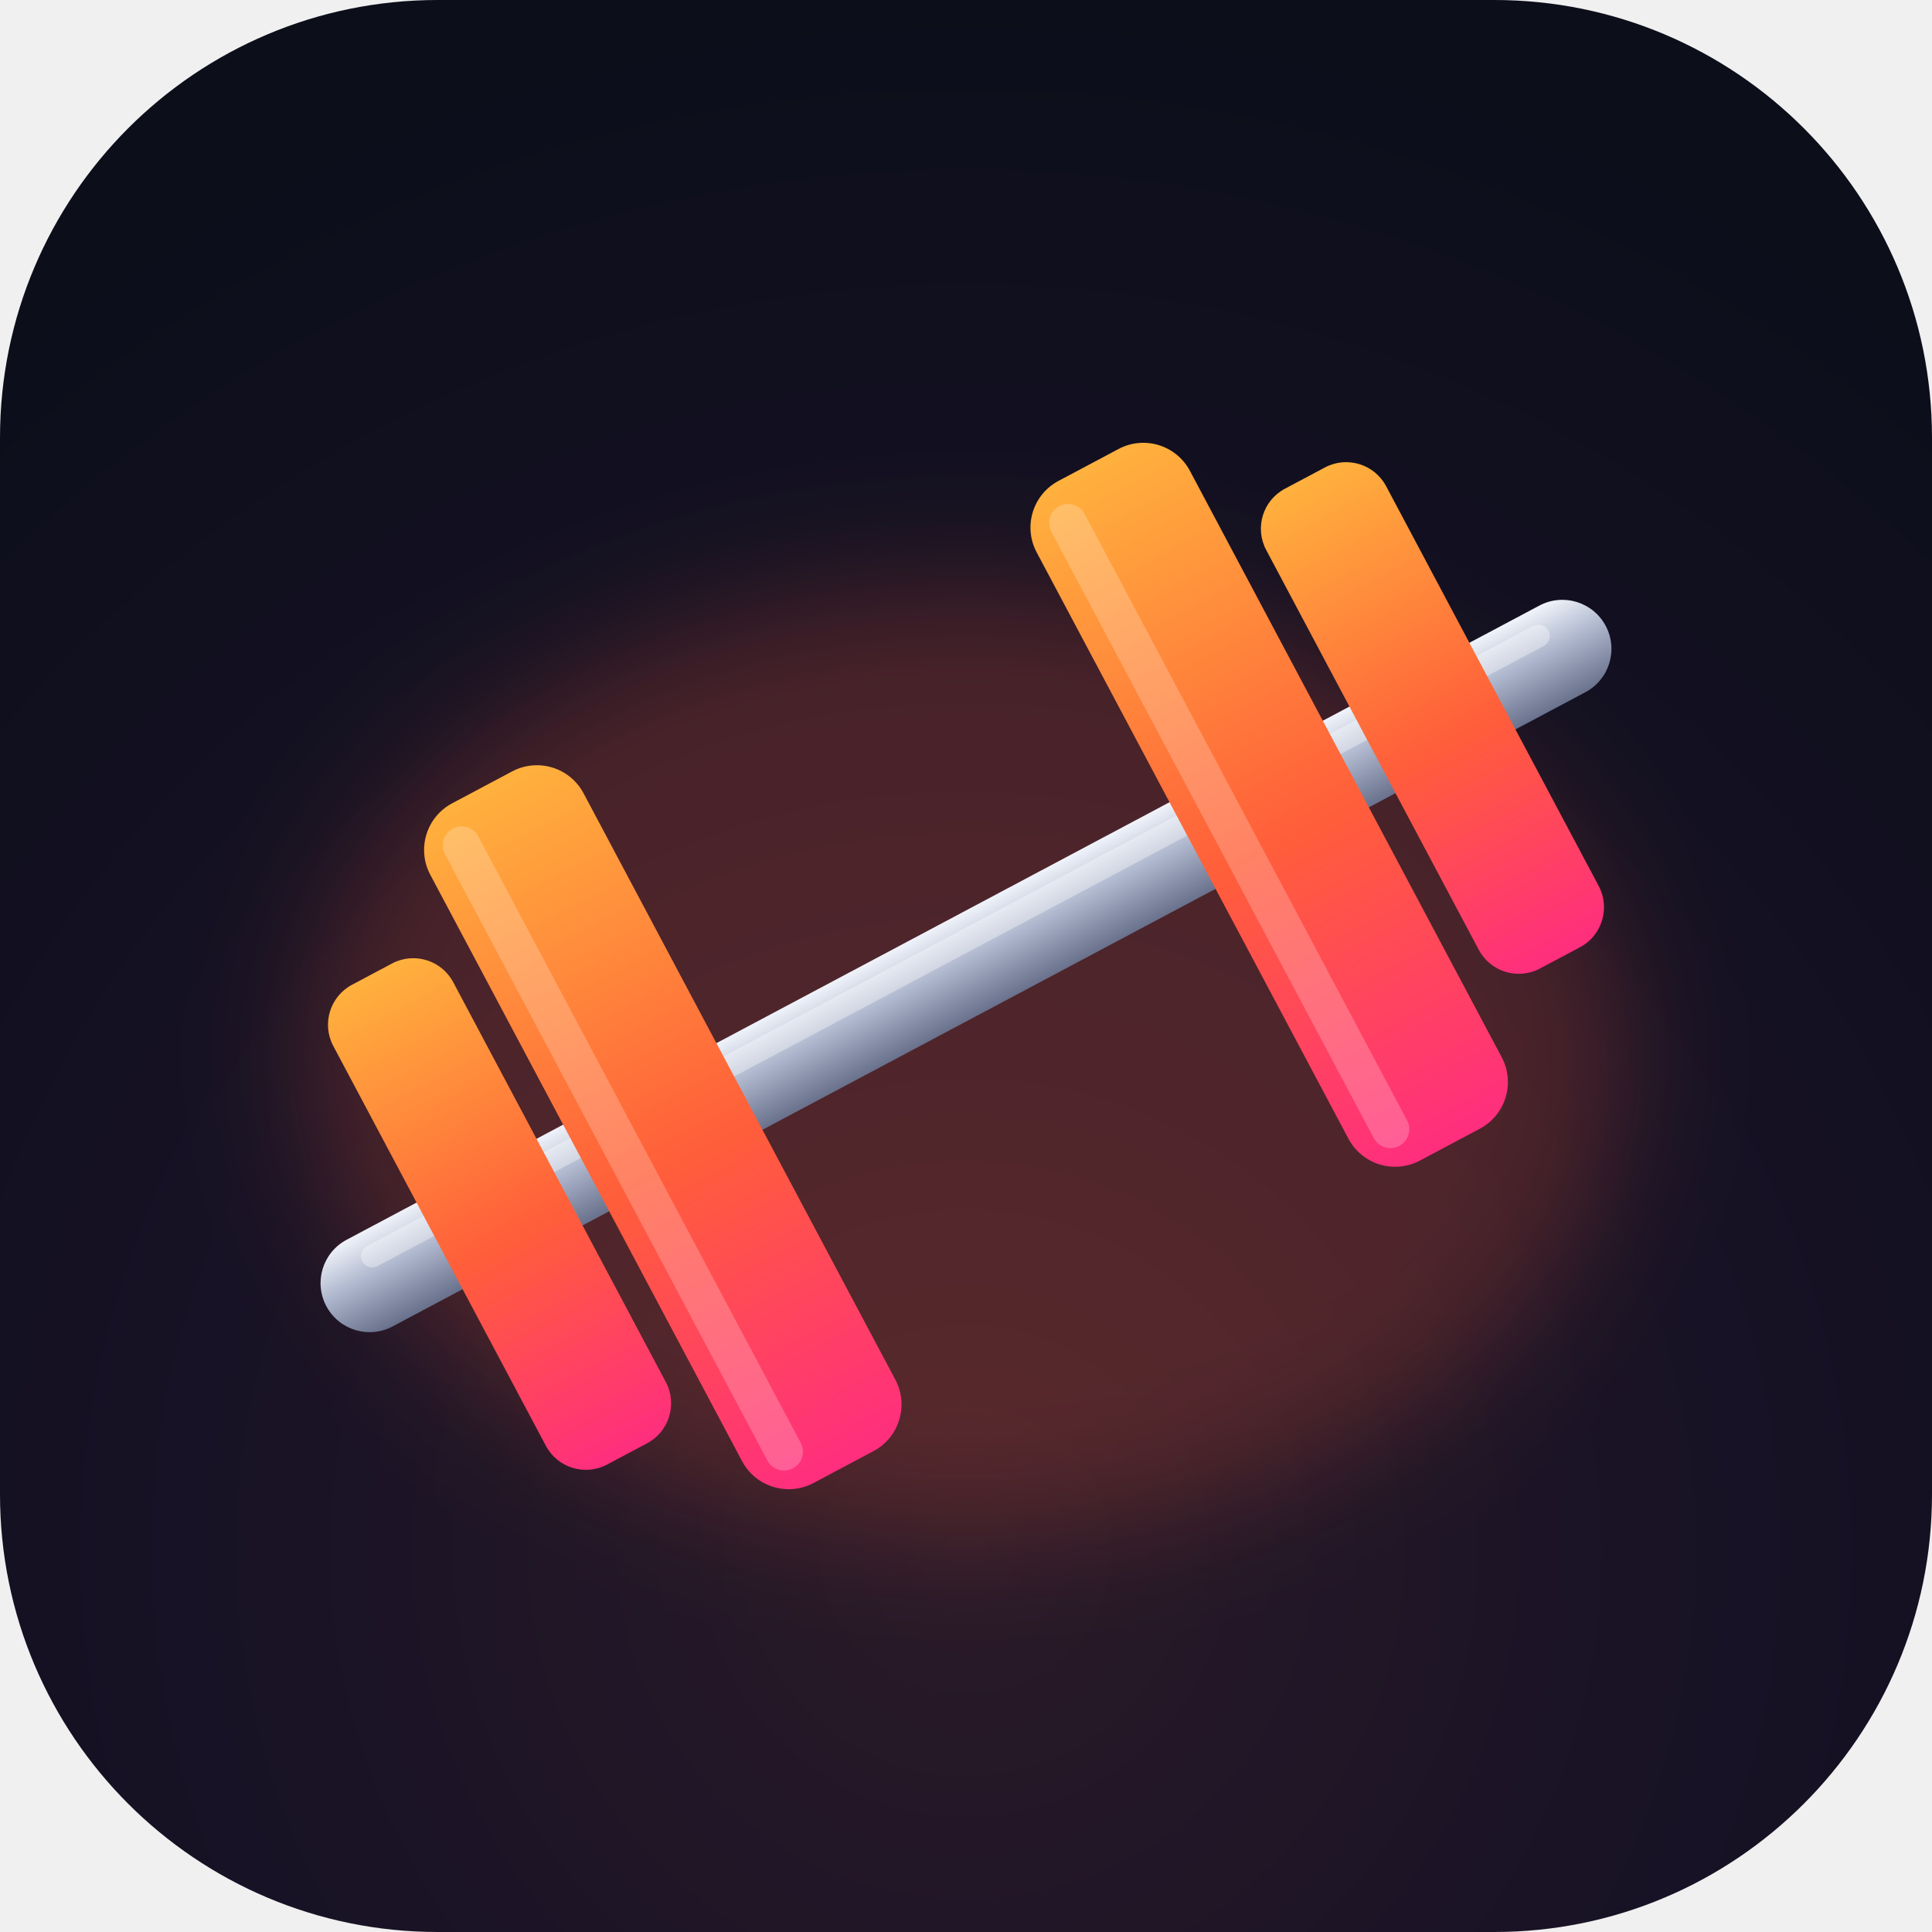
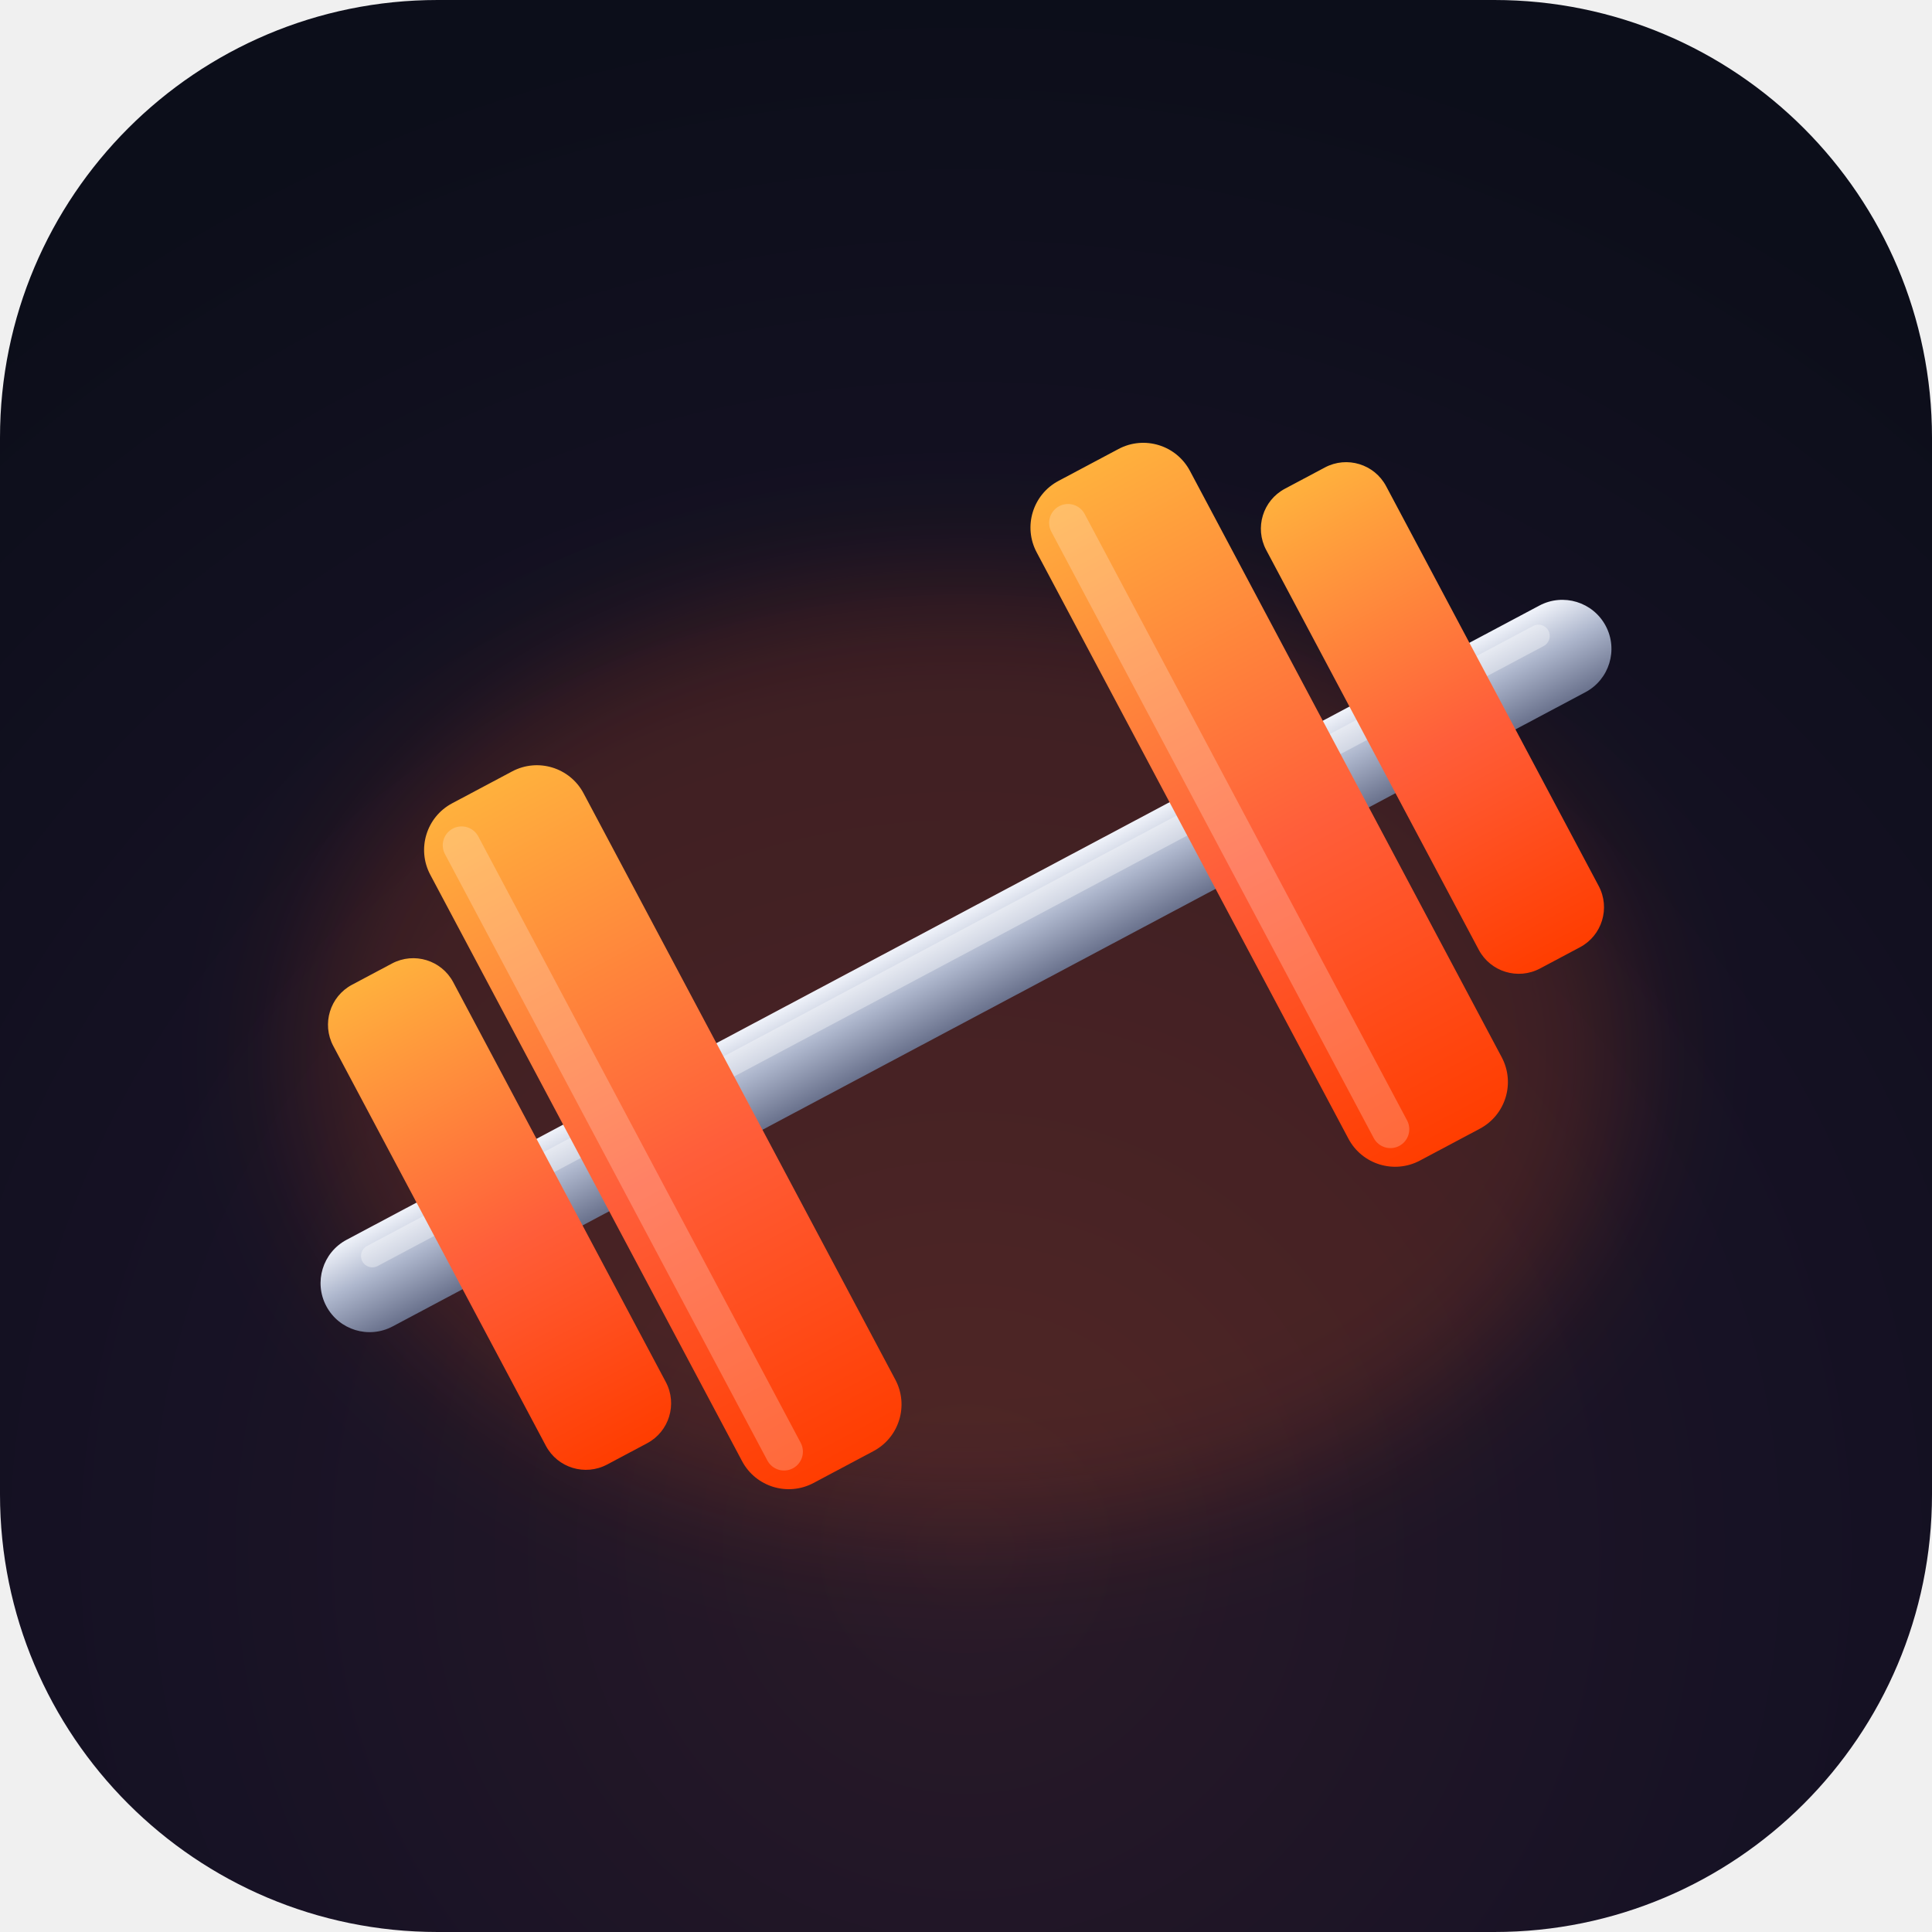
<svg xmlns="http://www.w3.org/2000/svg" viewBox="0 0 512 512">
  <defs>
    <radialGradient id="bgGlow" cx="50%" cy="80%" r="80%">
      <stop offset="0%" stop-color="#2a1a28" />
      <stop offset="50%" stop-color="#171225" />
      <stop offset="100%" stop-color="#0c0e1a" />
    </radialGradient>
    <linearGradient id="ember" x1="0" y1="0" x2="0" y2="1">
      <stop offset="0%" stop-color="#ffb13d" />
      <stop offset="55%" stop-color="#ff5e3a" />
-       <stop offset="100%" stop-color="#ff2e7e" />
+       <stop offset="100%" stop-color="#ff3d00" />
    </linearGradient>
    <linearGradient id="bar" x1="0" y1="0" x2="0" y2="1">
      <stop offset="0%" stop-color="#f0f3fa" />
      <stop offset="45%" stop-color="#aeb7cd" />
      <stop offset="100%" stop-color="#69718c" />
    </linearGradient>
    <filter id="soft" x="-40%" y="-40%" width="180%" height="180%">
      <feGaussianBlur stdDeviation="16" />
    </filter>
  </defs>
  <rect width="512" height="512" rx="116" fill="url(#bgGlow)" />
-   <ellipse cx="256" cy="280" rx="175" ry="125" fill="#ff5e3a" opacity="0.22" filter="url(#soft)" />
+   <ellipse cx="256" cy="280" rx="175" ry="125" fill="#ff5e1f" opacity="0.18" filter="url(#soft)" />
  <g transform="rotate(-28 256 256)">
    <rect x="64" y="243" width="384" height="26" rx="13" fill="url(#bar)" />
    <rect x="78" y="247" width="356" height="6" rx="3" fill="#ffffff" opacity="0.35" />
    <rect x="98" y="184" width="36" height="144" rx="12" fill="url(#ember)" />
    <rect x="142" y="154" width="46" height="204" rx="14" fill="url(#ember)" />
    <rect x="148" y="160" width="10" height="192" rx="5" fill="#ffffff" opacity="0.22" />
    <rect x="378" y="184" width="36" height="144" rx="12" fill="url(#ember)" />
    <rect x="324" y="154" width="46" height="204" rx="14" fill="url(#ember)" />
    <rect x="330" y="160" width="10" height="192" rx="5" fill="#ffffff" opacity="0.22" />
  </g>
</svg>
